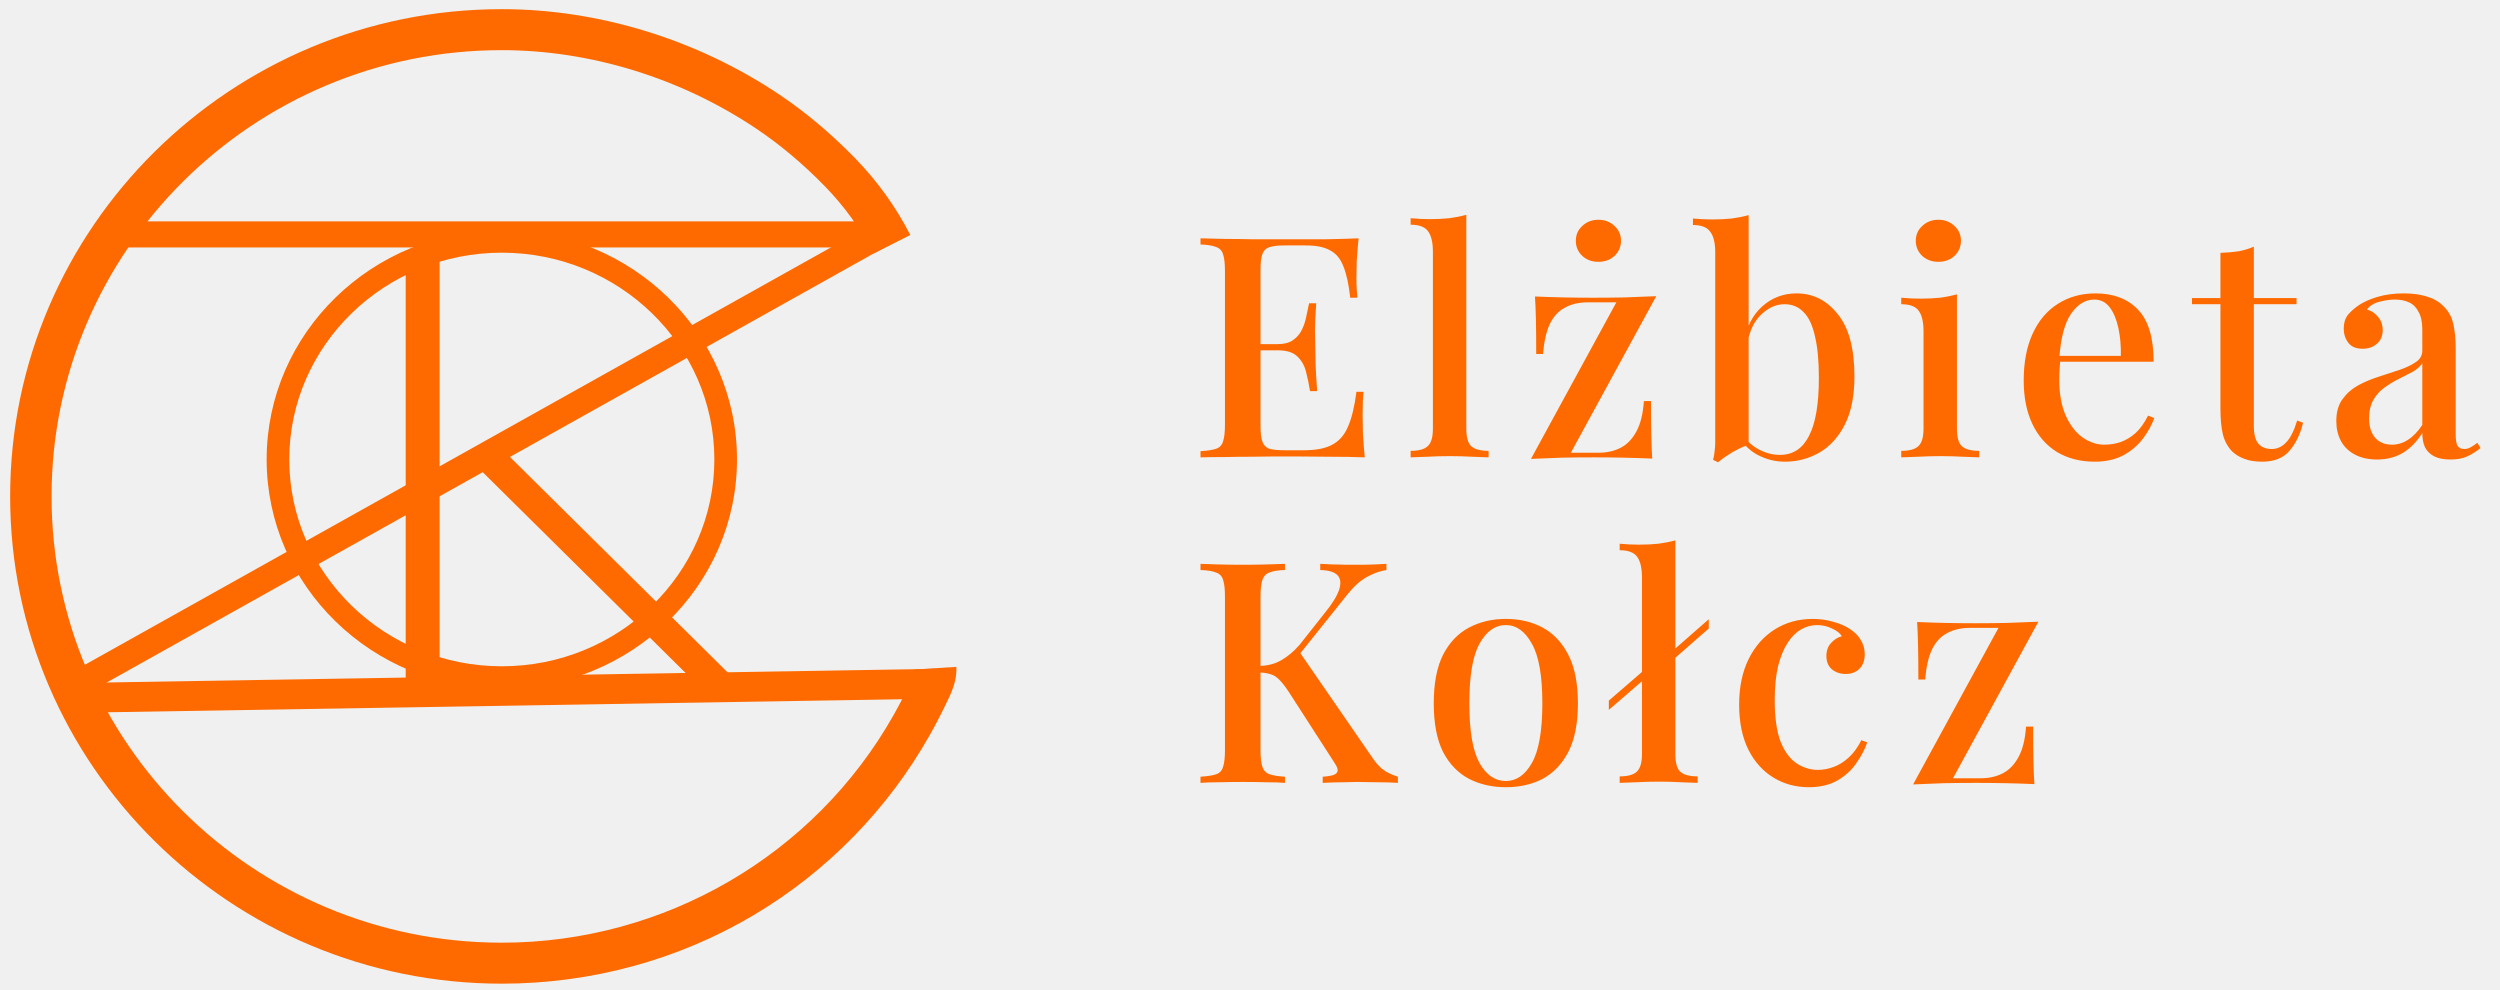
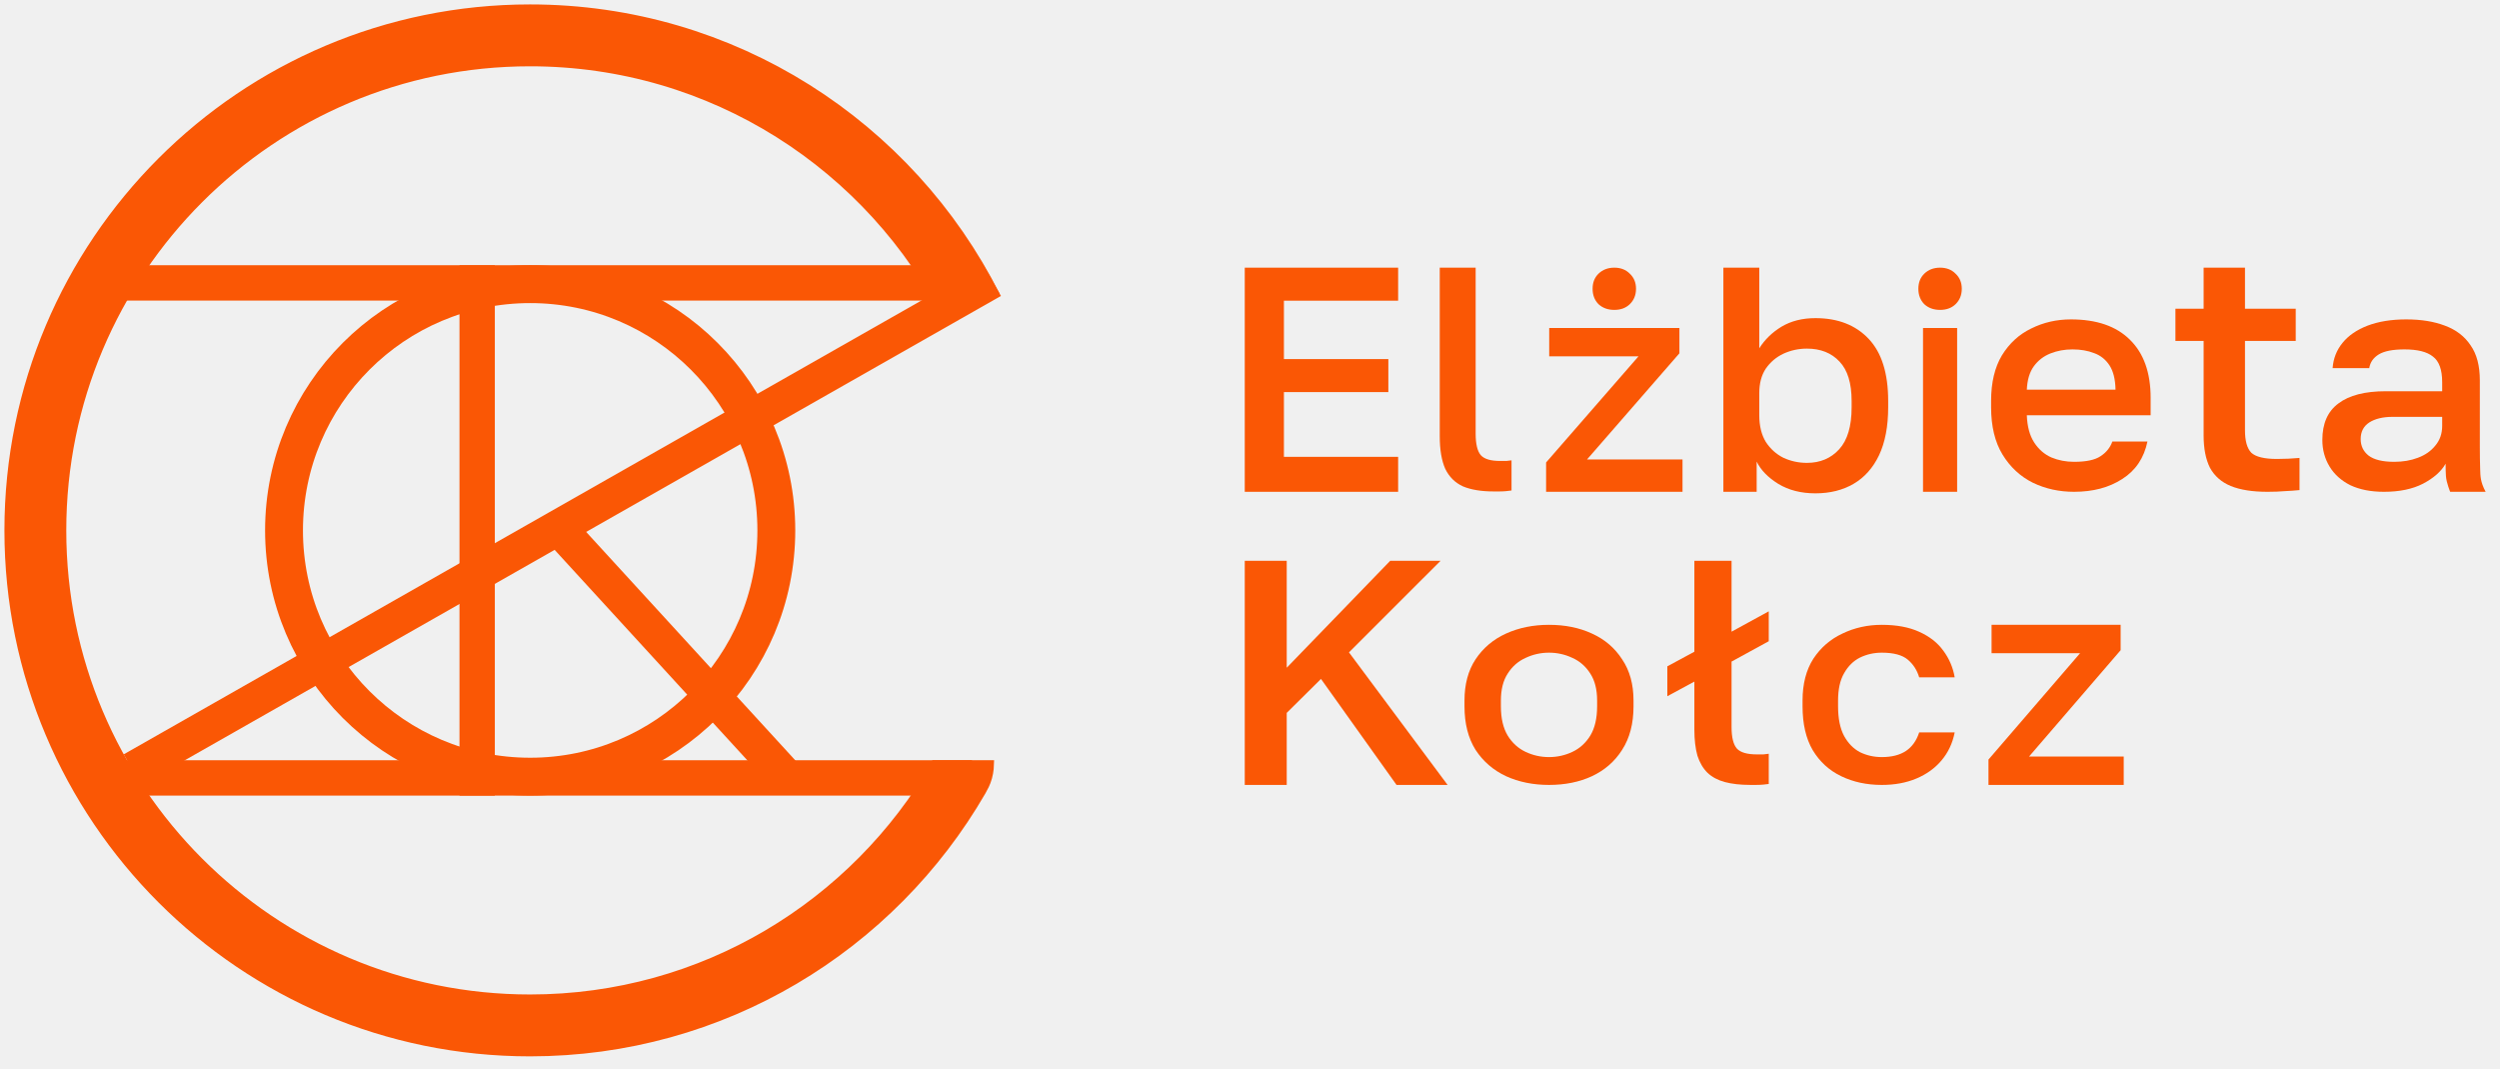
- <svg xmlns="http://www.w3.org/2000/svg" width="192" height="76" viewBox="0 0 192 76" fill="none">
-   <path d="M67.725 17.002H8.566V19.005H67.725V17.002Z" fill="#FF6A00" />
-   <path d="M38.237 34.177L36.6 35.797L54.632 53.643L56.269 52.023L38.237 34.177Z" fill="#FF6A00" />
-   <path d="M33.762 19.629H31.157V52.633H33.762V19.629Z" fill="#FF6A00" />
-   <path d="M68.275 16.505L4.985 51.911L5.981 53.655L69.271 18.25L68.275 16.505Z" fill="#FF6A00" />
-   <path d="M33.815 50.973C33.704 51.008 33.599 51.042 33.489 51.082C33.133 51.201 32.858 51.583 32.983 51.965C33.098 52.317 33.489 52.594 33.875 52.465C33.985 52.431 34.09 52.396 34.2 52.356C34.556 52.237 34.832 51.855 34.706 51.474C34.586 51.117 34.195 50.844 33.815 50.973Z" fill="#FF6A00" />
-   <path d="M72.567 51.354L5.088 52.463L5.127 54.754L72.606 53.645L72.567 51.354Z" fill="#FF6A00" />
-   <path d="M38.539 52.891C28.579 52.891 20.478 44.997 20.478 35.288C20.478 25.579 28.579 17.686 38.539 17.686C48.499 17.686 56.601 25.579 56.601 35.288C56.601 44.997 48.494 52.891 38.539 52.891ZM38.539 19.406C29.541 19.406 22.216 26.532 22.216 35.288C22.216 44.045 29.541 51.17 38.539 51.17C47.537 51.17 54.862 44.045 54.862 35.288C54.862 26.532 47.537 19.406 38.539 19.406Z" fill="#FF6A00" />
-   <path d="M38.54 75.547C17.718 75.547 0.779 58.758 0.779 38.125C0.779 17.493 17.718 0.703 38.54 0.703C45.98 0.703 53.55 3.034 59.863 7.268C61.872 8.617 63.821 10.253 65.649 12.128C67.373 13.898 68.77 15.832 69.913 18.048L67.077 19.481C66.075 17.547 64.858 15.856 63.355 14.314C61.681 12.594 59.903 11.101 58.074 9.876C52.282 5.994 45.343 3.852 38.535 3.852C19.471 3.852 3.96 19.228 3.96 38.125C3.96 57.022 19.471 72.398 38.535 72.398C51.02 72.398 62.553 65.689 68.64 54.895C68.695 54.801 69.186 53.918 69.622 53.03L69.732 52.802C70.003 52.252 70.284 51.682 70.269 51.414L73.445 51.216C73.515 52.311 73.044 53.264 72.593 54.181L72.488 54.399C72.027 55.346 71.521 56.253 71.421 56.427C68.199 62.149 63.515 66.939 57.884 70.281C52.082 73.727 45.394 75.547 38.54 75.547Z" fill="#FF6A00" />
-   <path d="M104.34 18.303C104.277 18.905 104.229 19.491 104.197 20.061C104.182 20.616 104.174 21.043 104.174 21.344C104.174 21.645 104.182 21.93 104.197 22.2C104.213 22.469 104.229 22.691 104.245 22.865H103.698C103.588 21.851 103.413 21.051 103.176 20.465C102.954 19.879 102.613 19.467 102.154 19.23C101.711 18.976 101.085 18.849 100.277 18.849H98.638C98.131 18.849 97.743 18.897 97.473 18.992C97.22 19.071 97.046 19.245 96.951 19.515C96.856 19.768 96.808 20.172 96.808 20.726V32.702C96.808 33.24 96.856 33.644 96.951 33.913C97.046 34.182 97.22 34.365 97.473 34.46C97.743 34.539 98.131 34.578 98.638 34.578H100.182C101.085 34.578 101.798 34.436 102.32 34.151C102.859 33.866 103.263 33.398 103.532 32.749C103.817 32.1 104.031 31.212 104.174 30.088H104.72C104.673 30.547 104.649 31.149 104.649 31.894C104.649 32.21 104.657 32.67 104.673 33.272C104.704 33.874 104.752 34.491 104.815 35.125C104.007 35.093 103.097 35.078 102.083 35.078C101.069 35.062 100.166 35.054 99.374 35.054C99.01 35.054 98.543 35.054 97.972 35.054C97.402 35.054 96.784 35.062 96.119 35.078C95.47 35.078 94.804 35.085 94.123 35.101C93.458 35.101 92.816 35.109 92.199 35.125V34.65C92.737 34.618 93.141 34.555 93.41 34.46C93.68 34.365 93.854 34.175 93.933 33.889C94.028 33.604 94.076 33.177 94.076 32.606V20.822C94.076 20.235 94.028 19.808 93.933 19.538C93.854 19.253 93.672 19.063 93.387 18.968C93.117 18.857 92.721 18.794 92.199 18.778V18.303C92.816 18.319 93.458 18.335 94.123 18.35C94.804 18.35 95.47 18.358 96.119 18.374C96.784 18.374 97.402 18.374 97.972 18.374C98.543 18.374 99.01 18.374 99.374 18.374C100.103 18.374 100.926 18.374 101.845 18.374C102.78 18.358 103.611 18.335 104.34 18.303ZM100.396 26.429C100.396 26.429 100.396 26.508 100.396 26.666C100.396 26.825 100.396 26.904 100.396 26.904H96.095C96.095 26.904 96.095 26.825 96.095 26.666C96.095 26.508 96.095 26.429 96.095 26.429H100.396ZM101.085 23.293C101.021 24.195 100.99 24.884 100.99 25.36C101.006 25.835 101.014 26.27 101.014 26.666C101.014 27.062 101.021 27.498 101.037 27.973C101.053 28.448 101.093 29.137 101.156 30.04H100.61C100.53 29.518 100.427 29.019 100.301 28.544C100.174 28.052 99.944 27.656 99.612 27.355C99.295 27.055 98.796 26.904 98.115 26.904V26.429C98.622 26.429 99.018 26.326 99.303 26.12C99.604 25.914 99.834 25.645 99.992 25.312C100.15 24.98 100.261 24.639 100.325 24.29C100.404 23.926 100.475 23.593 100.538 23.293H101.085ZM112.613 16.497V32.915C112.613 33.581 112.74 34.032 112.993 34.27C113.262 34.507 113.706 34.626 114.324 34.626V35.125C114.054 35.109 113.635 35.093 113.064 35.078C112.494 35.046 111.924 35.03 111.354 35.03C110.783 35.03 110.205 35.046 109.619 35.078C109.049 35.093 108.621 35.109 108.336 35.125V34.626C108.954 34.626 109.389 34.507 109.643 34.27C109.912 34.032 110.047 33.581 110.047 32.915V19.348C110.047 18.636 109.928 18.113 109.69 17.78C109.453 17.432 109.001 17.258 108.336 17.258V16.759C108.843 16.806 109.334 16.83 109.809 16.83C110.332 16.83 110.831 16.806 111.306 16.759C111.781 16.695 112.217 16.608 112.613 16.497ZM127.2 22.746L120.642 34.769H122.781C123.414 34.769 123.977 34.642 124.468 34.388C124.959 34.135 125.363 33.715 125.68 33.129C125.996 32.543 126.186 31.767 126.25 30.801H126.796C126.796 31.862 126.804 32.749 126.82 33.462C126.836 34.175 126.86 34.761 126.891 35.22C126.179 35.188 125.442 35.165 124.682 35.149C123.921 35.133 123.169 35.125 122.424 35.125C121.617 35.125 120.793 35.133 119.953 35.149C119.13 35.18 118.338 35.212 117.577 35.244L124.135 23.221H121.949C121.268 23.221 120.682 23.356 120.191 23.625C119.7 23.879 119.312 24.298 119.027 24.884C118.758 25.455 118.583 26.223 118.504 27.189H117.981C117.981 26.112 117.973 25.225 117.958 24.528C117.942 23.831 117.918 23.245 117.886 22.77C118.583 22.802 119.312 22.825 120.072 22.841C120.833 22.857 121.593 22.865 122.353 22.865C123.145 22.865 123.953 22.857 124.777 22.841C125.616 22.809 126.424 22.778 127.2 22.746ZM122.757 16.877C123.248 16.877 123.66 17.036 123.993 17.352C124.325 17.654 124.492 18.034 124.492 18.493C124.492 18.952 124.325 19.34 123.993 19.657C123.66 19.958 123.248 20.109 122.757 20.109C122.266 20.109 121.854 19.958 121.522 19.657C121.189 19.34 121.023 18.952 121.023 18.493C121.023 18.034 121.189 17.654 121.522 17.352C121.854 17.036 122.266 16.877 122.757 16.877ZM137.978 22.532C139.245 22.532 140.299 23.063 141.138 24.124C141.993 25.17 142.421 26.762 142.421 28.9C142.421 30.405 142.176 31.64 141.685 32.606C141.193 33.573 140.536 34.293 139.712 34.769C138.905 35.228 138.025 35.458 137.075 35.458C136.331 35.458 135.618 35.276 134.937 34.911C134.256 34.531 133.733 33.961 133.369 33.2L133.796 33.319C134.145 33.858 134.58 34.262 135.103 34.531C135.626 34.8 136.156 34.935 136.695 34.935C137.693 34.935 138.437 34.452 138.928 33.486C139.435 32.519 139.689 31.03 139.689 29.019C139.689 27.704 139.586 26.627 139.38 25.787C139.19 24.948 138.897 24.338 138.501 23.958C138.121 23.562 137.637 23.364 137.051 23.364C136.37 23.364 135.745 23.657 135.174 24.243C134.604 24.829 134.263 25.676 134.153 26.785L133.915 26.286C134.137 25.098 134.612 24.18 135.341 23.53C136.085 22.865 136.964 22.532 137.978 22.532ZM134.295 16.521V34.151C134.026 34.246 133.749 34.365 133.464 34.507C133.178 34.65 132.909 34.808 132.656 34.982C132.402 35.141 132.165 35.315 131.943 35.505L131.563 35.315C131.626 35.093 131.666 34.872 131.682 34.65C131.713 34.428 131.729 34.198 131.729 33.961V19.372C131.729 18.659 131.602 18.137 131.349 17.804C131.111 17.456 130.668 17.281 130.018 17.281V16.782C130.525 16.83 131.016 16.854 131.492 16.854C132.014 16.854 132.513 16.83 132.988 16.782C133.464 16.719 133.899 16.632 134.295 16.521ZM148.867 16.877C149.358 16.877 149.77 17.036 150.102 17.352C150.435 17.654 150.601 18.034 150.601 18.493C150.601 18.952 150.435 19.34 150.102 19.657C149.77 19.958 149.358 20.109 148.867 20.109C148.376 20.109 147.964 19.958 147.631 19.657C147.299 19.34 147.132 18.952 147.132 18.493C147.132 18.034 147.299 17.654 147.631 17.352C147.964 17.036 148.376 16.877 148.867 16.877ZM150.293 22.604V32.915C150.293 33.581 150.419 34.032 150.673 34.27C150.942 34.507 151.385 34.626 152.003 34.626V35.125C151.734 35.109 151.314 35.093 150.744 35.078C150.19 35.046 149.619 35.03 149.033 35.03C148.479 35.03 147.909 35.046 147.323 35.078C146.736 35.093 146.301 35.109 146.016 35.125V34.626C146.633 34.626 147.069 34.507 147.323 34.27C147.592 34.032 147.726 33.581 147.726 32.915V25.455C147.726 24.742 147.608 24.219 147.37 23.887C147.132 23.538 146.681 23.364 146.016 23.364V22.865C146.523 22.912 147.014 22.936 147.489 22.936C148.027 22.936 148.526 22.912 148.986 22.865C149.461 22.802 149.897 22.714 150.293 22.604ZM160.932 22.532C162.326 22.532 163.419 22.952 164.211 23.791C165.003 24.631 165.399 25.962 165.399 27.783H157.202L157.155 27.332H162.881C162.897 26.556 162.833 25.843 162.691 25.193C162.548 24.528 162.326 23.997 162.025 23.601C161.724 23.205 161.328 23.007 160.837 23.007C160.156 23.007 159.562 23.372 159.055 24.1C158.564 24.813 158.263 25.962 158.152 27.546L158.224 27.664C158.208 27.886 158.192 28.132 158.176 28.401C158.16 28.654 158.152 28.908 158.152 29.161C158.152 30.254 158.319 31.173 158.651 31.917C158.984 32.662 159.42 33.224 159.958 33.604C160.497 33.969 161.043 34.151 161.598 34.151C162.025 34.151 162.437 34.087 162.833 33.961C163.245 33.818 163.633 33.589 163.997 33.272C164.362 32.939 164.686 32.488 164.972 31.917L165.447 32.108C165.257 32.646 164.964 33.177 164.568 33.699C164.172 34.222 163.665 34.65 163.047 34.982C162.429 35.299 161.709 35.458 160.885 35.458C159.776 35.458 158.81 35.212 157.986 34.721C157.162 34.214 156.529 33.493 156.085 32.559C155.642 31.624 155.42 30.516 155.42 29.233C155.42 27.823 155.65 26.619 156.109 25.621C156.568 24.623 157.21 23.863 158.034 23.34C158.873 22.802 159.839 22.532 160.932 22.532ZM173.095 18.944V22.889H176.374V23.364H173.095V32.702C173.095 33.351 173.213 33.81 173.451 34.08C173.689 34.349 174.029 34.483 174.473 34.483C174.885 34.483 175.249 34.317 175.566 33.984C175.898 33.652 176.183 33.09 176.421 32.298L176.873 32.464C176.682 33.303 176.342 34.016 175.851 34.602C175.376 35.172 174.671 35.458 173.736 35.458C173.198 35.458 172.746 35.386 172.382 35.244C172.018 35.117 171.701 34.927 171.431 34.674C171.083 34.309 170.845 33.874 170.719 33.367C170.592 32.86 170.529 32.187 170.529 31.347V23.364H168.343V22.889H170.529V19.42C171.02 19.404 171.479 19.364 171.907 19.301C172.334 19.222 172.73 19.103 173.095 18.944ZM182.564 35.291C181.899 35.291 181.328 35.165 180.853 34.911C180.378 34.658 180.022 34.309 179.784 33.866C179.546 33.422 179.428 32.915 179.428 32.345C179.428 31.648 179.586 31.086 179.903 30.658C180.22 30.215 180.624 29.858 181.115 29.589C181.621 29.32 182.152 29.098 182.707 28.924C183.277 28.734 183.807 28.559 184.298 28.401C184.805 28.227 185.217 28.029 185.534 27.807C185.867 27.585 186.033 27.292 186.033 26.928V25.312C186.033 24.742 185.938 24.29 185.748 23.958C185.574 23.609 185.328 23.364 185.011 23.221C184.71 23.079 184.346 23.007 183.918 23.007C183.554 23.007 183.166 23.063 182.754 23.174C182.342 23.269 182.017 23.467 181.78 23.768C182.128 23.863 182.413 24.053 182.635 24.338C182.873 24.607 182.992 24.948 182.992 25.36C182.992 25.803 182.841 26.152 182.54 26.405C182.255 26.659 181.891 26.785 181.447 26.785C180.956 26.785 180.592 26.635 180.354 26.334C180.117 26.017 179.998 25.653 179.998 25.241C179.998 24.813 180.101 24.465 180.307 24.195C180.529 23.926 180.814 23.673 181.162 23.435C181.542 23.182 182.025 22.968 182.611 22.794C183.213 22.619 183.879 22.532 184.607 22.532C185.288 22.532 185.875 22.611 186.366 22.77C186.872 22.912 187.292 23.15 187.625 23.483C188.021 23.847 188.282 24.306 188.409 24.861C188.536 25.399 188.599 26.057 188.599 26.833V33.391C188.599 33.786 188.647 34.072 188.742 34.246C188.852 34.404 189.027 34.483 189.264 34.483C189.423 34.483 189.573 34.444 189.716 34.365C189.874 34.285 190.056 34.167 190.262 34.008L190.5 34.412C190.167 34.681 189.827 34.895 189.478 35.054C189.145 35.212 188.718 35.291 188.195 35.291C187.688 35.291 187.276 35.212 186.96 35.054C186.643 34.895 186.405 34.666 186.247 34.365C186.104 34.064 186.033 33.691 186.033 33.248C185.621 33.913 185.13 34.42 184.56 34.769C183.99 35.117 183.324 35.291 182.564 35.291ZM183.704 34.151C184.148 34.151 184.56 34.024 184.94 33.771C185.336 33.517 185.7 33.137 186.033 32.63V27.902C185.859 28.155 185.605 28.377 185.273 28.567C184.94 28.741 184.584 28.924 184.203 29.114C183.823 29.304 183.459 29.526 183.11 29.779C182.778 30.017 182.501 30.326 182.279 30.706C182.057 31.086 181.946 31.569 181.946 32.155C181.946 32.773 182.105 33.264 182.421 33.628C182.738 33.977 183.166 34.151 183.704 34.151ZM106.478 43.303V43.778C105.971 43.857 105.465 44.039 104.958 44.325C104.467 44.594 103.968 45.045 103.461 45.679L98.899 51.381L99.707 49.932L105.409 58.2C105.663 58.581 105.932 58.882 106.217 59.103C106.518 59.325 106.898 59.507 107.357 59.65V60.125C106.93 60.093 106.415 60.078 105.813 60.078C105.211 60.062 104.681 60.054 104.221 60.054C103.936 60.054 103.58 60.062 103.152 60.078C102.74 60.078 102.217 60.093 101.584 60.125V59.65C102.17 59.618 102.526 59.523 102.653 59.365C102.796 59.206 102.74 58.945 102.487 58.581L99.041 53.235C98.756 52.791 98.503 52.458 98.281 52.237C98.059 51.999 97.83 51.849 97.592 51.785C97.355 51.706 97.061 51.658 96.713 51.643V51.144C97.378 51.128 97.948 50.977 98.424 50.692C98.915 50.407 99.374 50.019 99.802 49.528L101.774 47.033C102.328 46.352 102.685 45.774 102.843 45.299C103.001 44.808 102.962 44.435 102.724 44.182C102.487 43.929 102.043 43.794 101.394 43.778V43.303C101.726 43.319 102.051 43.335 102.368 43.35C102.701 43.35 103.033 43.358 103.366 43.374C103.714 43.374 104.055 43.374 104.387 43.374C104.815 43.374 105.203 43.366 105.552 43.35C105.916 43.335 106.225 43.319 106.478 43.303ZM98.685 43.303V43.778C98.162 43.794 97.766 43.857 97.497 43.968C97.228 44.063 97.046 44.253 96.951 44.538C96.856 44.808 96.808 45.235 96.808 45.822V57.606C96.808 58.177 96.856 58.604 96.951 58.889C97.046 59.175 97.228 59.365 97.497 59.46C97.766 59.555 98.162 59.618 98.685 59.65V60.125C98.305 60.093 97.822 60.078 97.236 60.078C96.665 60.062 96.079 60.054 95.478 60.054C94.812 60.054 94.186 60.062 93.6 60.078C93.03 60.078 92.563 60.093 92.199 60.125V59.65C92.737 59.618 93.141 59.555 93.41 59.46C93.68 59.365 93.854 59.175 93.933 58.889C94.028 58.604 94.076 58.177 94.076 57.606V45.822C94.076 45.235 94.028 44.808 93.933 44.538C93.854 44.253 93.672 44.063 93.387 43.968C93.117 43.857 92.721 43.794 92.199 43.778V43.303C92.563 43.319 93.03 43.335 93.6 43.35C94.186 43.366 94.812 43.374 95.478 43.374C96.079 43.374 96.665 43.366 97.236 43.35C97.822 43.335 98.305 43.319 98.685 43.303ZM115.648 47.532C116.71 47.532 117.652 47.754 118.476 48.197C119.3 48.641 119.957 49.338 120.448 50.288C120.939 51.239 121.184 52.482 121.184 54.019C121.184 55.555 120.939 56.799 120.448 57.749C119.957 58.684 119.3 59.373 118.476 59.816C117.652 60.244 116.71 60.458 115.648 60.458C114.603 60.458 113.66 60.244 112.821 59.816C111.981 59.373 111.316 58.684 110.825 57.749C110.35 56.799 110.112 55.555 110.112 54.019C110.112 52.482 110.35 51.239 110.825 50.288C111.316 49.338 111.981 48.641 112.821 48.197C113.66 47.754 114.603 47.532 115.648 47.532ZM115.648 48.007C114.825 48.007 114.152 48.483 113.629 49.433C113.106 50.368 112.845 51.896 112.845 54.019C112.845 56.141 113.106 57.67 113.629 58.604C114.152 59.523 114.825 59.982 115.648 59.982C116.456 59.982 117.122 59.523 117.644 58.604C118.183 57.67 118.452 56.141 118.452 54.019C118.452 51.896 118.183 50.368 117.644 49.433C117.122 48.483 116.456 48.007 115.648 48.007ZM128.668 41.497V57.915C128.668 58.581 128.794 59.032 129.048 59.27C129.317 59.507 129.761 59.626 130.378 59.626V60.125C130.109 60.109 129.689 60.093 129.119 60.078C128.549 60.046 127.979 60.03 127.408 60.03C126.838 60.03 126.26 60.046 125.674 60.078C125.104 60.093 124.676 60.109 124.391 60.125V59.626C125.009 59.626 125.444 59.507 125.698 59.27C125.967 59.032 126.102 58.581 126.102 57.915V44.348C126.102 43.636 125.983 43.113 125.745 42.78C125.508 42.432 125.056 42.258 124.391 42.258V41.758C124.898 41.806 125.389 41.83 125.864 41.83C126.387 41.83 126.886 41.806 127.361 41.758C127.836 41.695 128.272 41.608 128.668 41.497ZM131.234 47.556V48.269L127.408 51.619V50.906L131.234 47.556ZM127.408 50.478V51.191L123.559 54.518V53.805L127.408 50.478ZM139.221 47.532C139.76 47.532 140.275 47.603 140.766 47.746C141.257 47.873 141.684 48.055 142.049 48.292C142.429 48.53 142.714 48.815 142.904 49.148C143.11 49.48 143.213 49.845 143.213 50.241C143.213 50.716 143.078 51.088 142.809 51.358C142.54 51.627 142.191 51.761 141.764 51.761C141.336 51.761 140.98 51.643 140.694 51.405C140.409 51.167 140.267 50.827 140.267 50.383C140.267 49.972 140.386 49.639 140.623 49.386C140.861 49.116 141.138 48.942 141.455 48.863C141.312 48.625 141.059 48.427 140.694 48.269C140.346 48.094 139.966 48.007 139.554 48.007C139.126 48.007 138.714 48.118 138.318 48.34C137.938 48.562 137.598 48.902 137.297 49.362C136.996 49.821 136.75 50.415 136.56 51.144C136.386 51.872 136.299 52.752 136.299 53.781C136.299 55.112 136.449 56.173 136.75 56.965C137.067 57.741 137.479 58.295 137.986 58.628C138.493 58.961 139.039 59.127 139.625 59.127C140.005 59.127 140.393 59.056 140.789 58.913C141.201 58.771 141.589 58.533 141.954 58.2C142.334 57.868 142.666 57.416 142.952 56.846L143.403 57.012C143.229 57.535 142.952 58.066 142.571 58.604C142.207 59.143 141.724 59.586 141.122 59.935C140.52 60.283 139.784 60.458 138.912 60.458C137.914 60.458 137.012 60.212 136.204 59.721C135.396 59.23 134.754 58.517 134.279 57.583C133.804 56.632 133.566 55.476 133.566 54.114C133.566 52.783 133.804 51.627 134.279 50.645C134.77 49.647 135.443 48.879 136.299 48.34C137.154 47.801 138.128 47.532 139.221 47.532ZM156.548 47.746L149.991 59.769H152.129C152.763 59.769 153.325 59.642 153.816 59.388C154.307 59.135 154.711 58.715 155.028 58.129C155.345 57.543 155.535 56.767 155.598 55.801H156.145C156.145 56.862 156.152 57.749 156.168 58.462C156.184 59.175 156.208 59.761 156.24 60.22C155.527 60.188 154.79 60.165 154.03 60.149C153.27 60.133 152.517 60.125 151.773 60.125C150.965 60.125 150.141 60.133 149.302 60.149C148.478 60.18 147.686 60.212 146.926 60.244L153.483 48.221H151.297C150.616 48.221 150.03 48.356 149.539 48.625C149.048 48.879 148.66 49.298 148.375 49.884C148.106 50.455 147.931 51.223 147.852 52.189H147.33C147.33 51.112 147.322 50.225 147.306 49.528C147.29 48.831 147.266 48.245 147.235 47.77C147.931 47.801 148.66 47.825 149.42 47.841C150.181 47.857 150.941 47.865 151.701 47.865C152.493 47.865 153.301 47.857 154.125 47.841C154.964 47.809 155.772 47.778 156.548 47.746Z" fill="#FF6A00" />
+ <svg xmlns="http://www.w3.org/2000/svg" width="145" height="62" viewBox="0 0 145 62" fill="none">
+   <path d="M72.225 45.525V32.525H74.66V38.728L80.666 32.525H83.588L78.272 37.837L83.994 45.525H81.031L76.648 39.378L74.66 41.347V45.525H72.225Z" fill="#FA5705" />
+   <path d="M89.878 45.526C88.96 45.526 88.131 45.358 87.389 45.021C86.647 44.674 86.056 44.163 85.616 43.49C85.188 42.806 84.975 41.965 84.975 40.967V40.631C84.975 39.689 85.188 38.892 85.616 38.242C86.056 37.58 86.647 37.081 87.389 36.745C88.131 36.408 88.96 36.24 89.878 36.24C90.809 36.24 91.639 36.408 92.368 36.745C93.11 37.081 93.695 37.58 94.122 38.242C94.562 38.892 94.782 39.689 94.782 40.631V40.967C94.782 41.965 94.562 42.806 94.122 43.49C93.695 44.163 93.11 44.674 92.368 45.021C91.639 45.358 90.809 45.526 89.878 45.526ZM89.878 43.911C90.356 43.911 90.809 43.81 91.236 43.608C91.664 43.406 92.01 43.092 92.274 42.666C92.538 42.229 92.67 41.663 92.67 40.967V40.631C92.67 39.992 92.538 39.47 92.274 39.066C92.01 38.651 91.664 38.349 91.236 38.158C90.809 37.956 90.356 37.855 89.878 37.855C89.401 37.855 88.948 37.956 88.52 38.158C88.093 38.349 87.747 38.651 87.483 39.066C87.219 39.47 87.087 39.992 87.087 40.631V40.967C87.087 41.663 87.219 42.229 87.483 42.666C87.747 43.092 88.093 43.406 88.52 43.608C88.948 43.81 89.401 43.911 89.878 43.911Z" fill="#FA5705" />
+   <path d="M101.55 45.525C100.988 45.525 100.497 45.47 100.079 45.359C99.673 45.249 99.34 45.071 99.078 44.825C98.817 44.566 98.621 44.235 98.49 43.829C98.372 43.411 98.313 42.907 98.313 42.317V39.532L96.744 40.381V38.647L98.313 37.799V32.525H100.471V36.637L102.629 35.457V37.191L100.471 38.371V42.169C100.471 42.772 100.576 43.19 100.785 43.423C100.994 43.645 101.38 43.755 101.942 43.755C102.086 43.755 102.21 43.755 102.315 43.755C102.419 43.743 102.524 43.731 102.629 43.718V45.47C102.563 45.482 102.459 45.495 102.315 45.507C102.184 45.519 102.047 45.525 101.903 45.525C101.772 45.525 101.654 45.525 101.55 45.525Z" fill="#FA5705" />
+   <path d="M109.187 45.526C108.317 45.526 107.532 45.358 106.834 45.021C106.135 44.685 105.583 44.18 105.179 43.507C104.786 42.834 104.59 41.988 104.59 40.967V40.631C104.59 39.666 104.799 38.859 105.215 38.208C105.644 37.558 106.208 37.07 106.907 36.745C107.606 36.408 108.366 36.24 109.187 36.24C110.046 36.24 110.769 36.375 111.357 36.644C111.958 36.913 112.424 37.278 112.755 37.737C113.098 38.197 113.319 38.713 113.417 39.285H111.357C111.235 38.87 111.014 38.528 110.695 38.259C110.377 37.99 109.874 37.855 109.187 37.855C108.734 37.855 108.311 37.95 107.919 38.141C107.539 38.332 107.232 38.635 106.999 39.05C106.766 39.453 106.65 39.98 106.65 40.631V40.967C106.65 41.674 106.766 42.246 106.999 42.683C107.232 43.109 107.539 43.423 107.919 43.625C108.311 43.816 108.734 43.911 109.187 43.911C109.764 43.911 110.229 43.793 110.585 43.558C110.941 43.322 111.198 42.963 111.357 42.481H113.417C113.294 43.109 113.037 43.653 112.645 44.113C112.265 44.562 111.78 44.909 111.192 45.156C110.603 45.403 109.935 45.526 109.187 45.526Z" fill="#FA5705" />
+   <path d="M115.378 45.526V44.054L120.692 37.887H115.557V36.24H123.046V37.712L117.732 43.879H123.225V45.526H115.378Z" fill="#FA5705" />
+   <path d="M72.225 28.525V15.525H81.124V17.44H74.497V20.827H80.556V22.742H74.497V26.497H81.124V28.525H72.225Z" fill="#FA5705" />
+   <path d="M86.663 28.504C85.944 28.504 85.35 28.405 84.883 28.209C84.429 28 84.088 27.663 83.861 27.197C83.646 26.718 83.539 26.086 83.539 25.3V15.525H85.622V25.153C85.622 25.755 85.723 26.172 85.925 26.405C86.127 26.626 86.499 26.736 87.042 26.736C87.181 26.736 87.3 26.736 87.401 26.736C87.502 26.724 87.603 26.712 87.704 26.7V28.448C87.641 28.461 87.54 28.473 87.401 28.485C87.275 28.497 87.143 28.504 87.004 28.504C86.878 28.504 86.764 28.504 86.663 28.504Z" fill="#FA5705" />
+   <path d="M89.71 28.525V26.823L95.071 20.667H89.89V19.023H97.445V20.492L92.085 26.648H97.625V28.525H89.71ZM93.668 17.974C93.296 17.974 92.99 17.863 92.75 17.642C92.522 17.408 92.408 17.111 92.408 16.75C92.408 16.388 92.522 16.097 92.75 15.875C92.99 15.642 93.296 15.525 93.668 15.525C94.039 15.525 94.339 15.642 94.567 15.875C94.807 16.097 94.927 16.388 94.927 16.75C94.927 17.111 94.807 17.408 94.567 17.642C94.339 17.863 94.039 17.974 93.668 17.974Z" fill="#FA5705" />
+   <path d="M105.336 28.614C104.503 28.614 103.783 28.43 103.177 28.062C102.584 27.694 102.167 27.264 101.927 26.773V28.525H99.996V15.525H102.079V20.201C102.395 19.698 102.824 19.281 103.367 18.949C103.922 18.618 104.578 18.452 105.336 18.452C106.636 18.452 107.665 18.851 108.422 19.649C109.18 20.447 109.558 21.649 109.558 23.257V23.625C109.558 24.73 109.381 25.656 109.028 26.405C108.675 27.141 108.182 27.694 107.551 28.062C106.92 28.43 106.181 28.614 105.336 28.614ZM104.843 26.847C105.613 26.847 106.238 26.583 106.718 26.055C107.198 25.528 107.437 24.718 107.437 23.625V23.257C107.437 22.226 107.204 21.465 106.737 20.974C106.27 20.471 105.639 20.22 104.843 20.22C104.364 20.22 103.909 20.318 103.48 20.514C103.064 20.711 102.723 20.999 102.458 21.379C102.205 21.76 102.079 22.232 102.079 22.797V24.085C102.079 24.699 102.205 25.215 102.458 25.632C102.723 26.037 103.064 26.344 103.48 26.552C103.909 26.749 104.364 26.847 104.843 26.847Z" fill="#FA5705" />
+   <path d="M111.58 28.525V19.023H113.559V28.525H111.58ZM112.569 17.974C112.198 17.974 111.892 17.863 111.652 17.642C111.424 17.408 111.31 17.111 111.31 16.75C111.31 16.388 111.424 16.097 111.652 15.875C111.892 15.642 112.198 15.525 112.569 15.525C112.941 15.525 113.241 15.642 113.469 15.875C113.709 16.097 113.829 16.388 113.829 16.75C113.829 17.111 113.709 17.408 113.469 17.642C113.241 17.863 112.941 17.974 112.569 17.974Z" fill="#FA5705" />
+   <path d="M120.343 28.525C119.479 28.525 118.683 28.35 117.955 28C117.227 27.638 116.64 27.094 116.196 26.37C115.752 25.645 115.53 24.727 115.53 23.616V23.254C115.53 22.191 115.739 21.309 116.159 20.609C116.591 19.908 117.159 19.389 117.862 19.051C118.566 18.701 119.331 18.525 120.158 18.525C121.652 18.525 122.793 18.918 123.583 19.703C124.386 20.488 124.787 21.611 124.787 23.073V24.087H117.603C117.628 24.739 117.77 25.265 118.029 25.663C118.288 26.062 118.621 26.352 119.029 26.533C119.436 26.702 119.874 26.786 120.343 26.786C121.047 26.786 121.559 26.678 121.88 26.46C122.213 26.243 122.442 25.959 122.565 25.609H124.602C124.404 26.563 123.917 27.288 123.139 27.783C122.374 28.278 121.442 28.525 120.343 28.525ZM120.251 20.265C119.794 20.265 119.368 20.343 118.973 20.5C118.578 20.657 118.257 20.905 118.01 21.243C117.764 21.581 117.628 22.034 117.603 22.602H122.75C122.738 21.998 122.621 21.527 122.398 21.188C122.176 20.85 121.88 20.615 121.51 20.482C121.139 20.337 120.72 20.265 120.251 20.265Z" fill="#FA5705" />
+   <path d="M131.57 28.525C130.697 28.525 129.985 28.413 129.432 28.188C128.894 27.963 128.494 27.612 128.232 27.136C127.985 26.646 127.861 26.018 127.861 25.251V19.773H126.225V17.907H127.861V15.525H130.261V17.907H133.206V19.773H130.261V24.953C130.261 25.575 130.385 26.011 130.632 26.263C130.894 26.501 131.388 26.62 132.116 26.62C132.552 26.62 132.988 26.6 133.425 26.561V28.426C133.148 28.453 132.865 28.473 132.574 28.486C132.283 28.512 131.948 28.525 131.57 28.525Z" fill="#FA5705" />
+   <path d="M138.326 28.525C137.571 28.525 136.922 28.399 136.379 28.145C135.85 27.879 135.446 27.517 135.168 27.058C134.89 26.599 134.75 26.086 134.75 25.518C134.75 24.564 135.062 23.858 135.684 23.399C136.307 22.928 137.22 22.692 138.426 22.692H141.703V22.167C141.703 21.442 141.524 20.947 141.167 20.681C140.823 20.403 140.273 20.265 139.518 20.265C138.843 20.265 138.346 20.361 138.028 20.554C137.71 20.748 137.525 21.013 137.472 21.352H135.346C135.386 20.796 135.578 20.307 135.923 19.884C136.267 19.461 136.75 19.129 137.373 18.888C138.008 18.646 138.757 18.525 139.617 18.525C140.478 18.525 141.227 18.646 141.862 18.888C142.511 19.129 143.008 19.51 143.352 20.029C143.71 20.536 143.888 21.213 143.888 22.058V25.881C143.888 26.388 143.895 26.835 143.908 27.221C143.922 27.595 143.908 27.932 144.225 28.525H142.167C142.167 28.525 141.947 27.991 141.922 27.62C141.909 27.426 141.902 27.185 141.902 26.895C141.65 27.342 141.213 27.728 140.591 28.054C139.982 28.368 139.227 28.525 138.326 28.525ZM138.922 26.786C139.425 26.786 139.882 26.708 140.293 26.551C140.717 26.394 141.054 26.158 141.306 25.844C141.571 25.53 141.703 25.15 141.703 24.703V24.178H138.823C138.267 24.178 137.816 24.286 137.472 24.504C137.141 24.721 136.975 25.041 136.975 25.464C136.975 25.862 137.128 26.182 137.432 26.424C137.75 26.666 138.247 26.786 138.922 26.786Z" fill="#FA5705" />
+   <g clip-path="url(#clip0_3327_1177)">
+     <path d="M56.398 17.842C51.671 8.475 41.964 2.051 30.756 2.051C14.903 2.051 2.051 14.905 2.051 30.763C2.051 46.62 14.903 59.474 30.756 59.474C41.382 59.474 50.658 53.7 55.622 45.119C55.815 44.784 55.886 44.606 55.886 44.093" stroke="#FA5705" stroke-width="3.589" />
+     <path d="M30.763 16.481C38.651 16.482 45.045 22.877 45.045 30.765C45.045 38.652 38.651 45.047 30.763 45.047C22.875 45.047 16.48 38.653 16.48 30.765C16.48 22.877 22.875 16.481 30.763 16.481Z" stroke="#FA5705" stroke-width="2.197" />
+     <rect x="7.178" y="15.383" width="47.169" height="2.051" fill="#FA5705" />
+     <rect x="26.661" y="46.147" width="30.763" height="2.051" transform="rotate(-90 26.6606 46.1465)" fill="#FA5705" />
+     <rect x="7.178" y="43.752" width="57.389" height="2.051" transform="rotate(-29.6263 7.17773 43.752)" fill="#FA5705" />
+     <rect x="33.68" y="30.492" width="18.483" height="2.051" transform="rotate(47.5091 33.6804 30.4922)" fill="#FA5705" />
+     <rect x="7.178" y="44.094" width="49.22" height="2.051" fill="#FA5705" />
+   </g>
+   <defs>
+     <clipPath id="clip0_3327_1177">
+       <rect width="58.449" height="61.525" fill="white" />
+     </clipPath>
+   </defs>
</svg>
